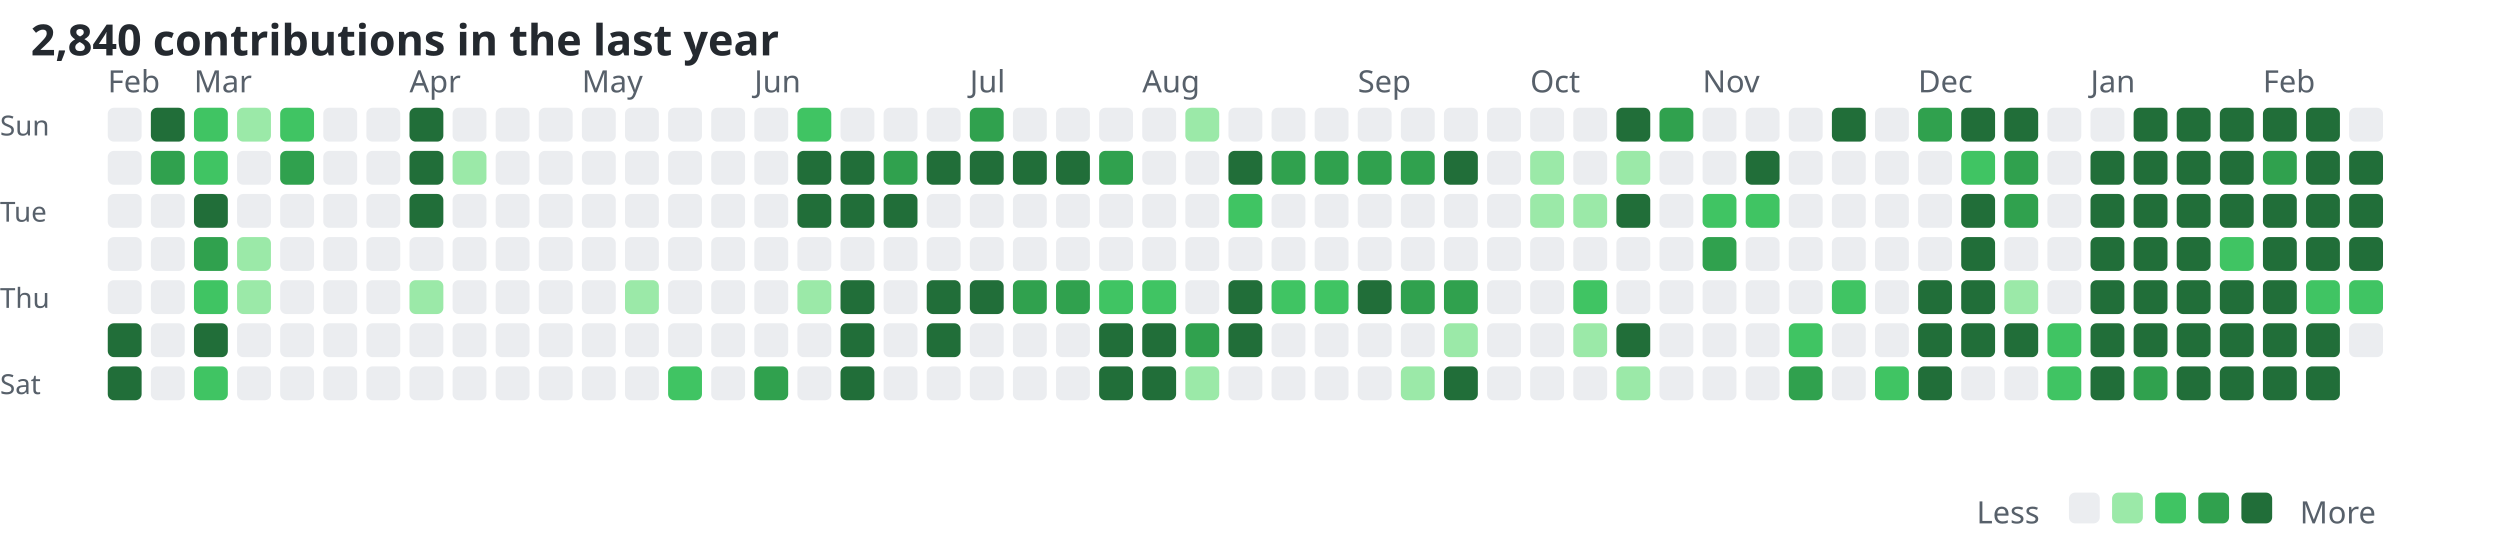
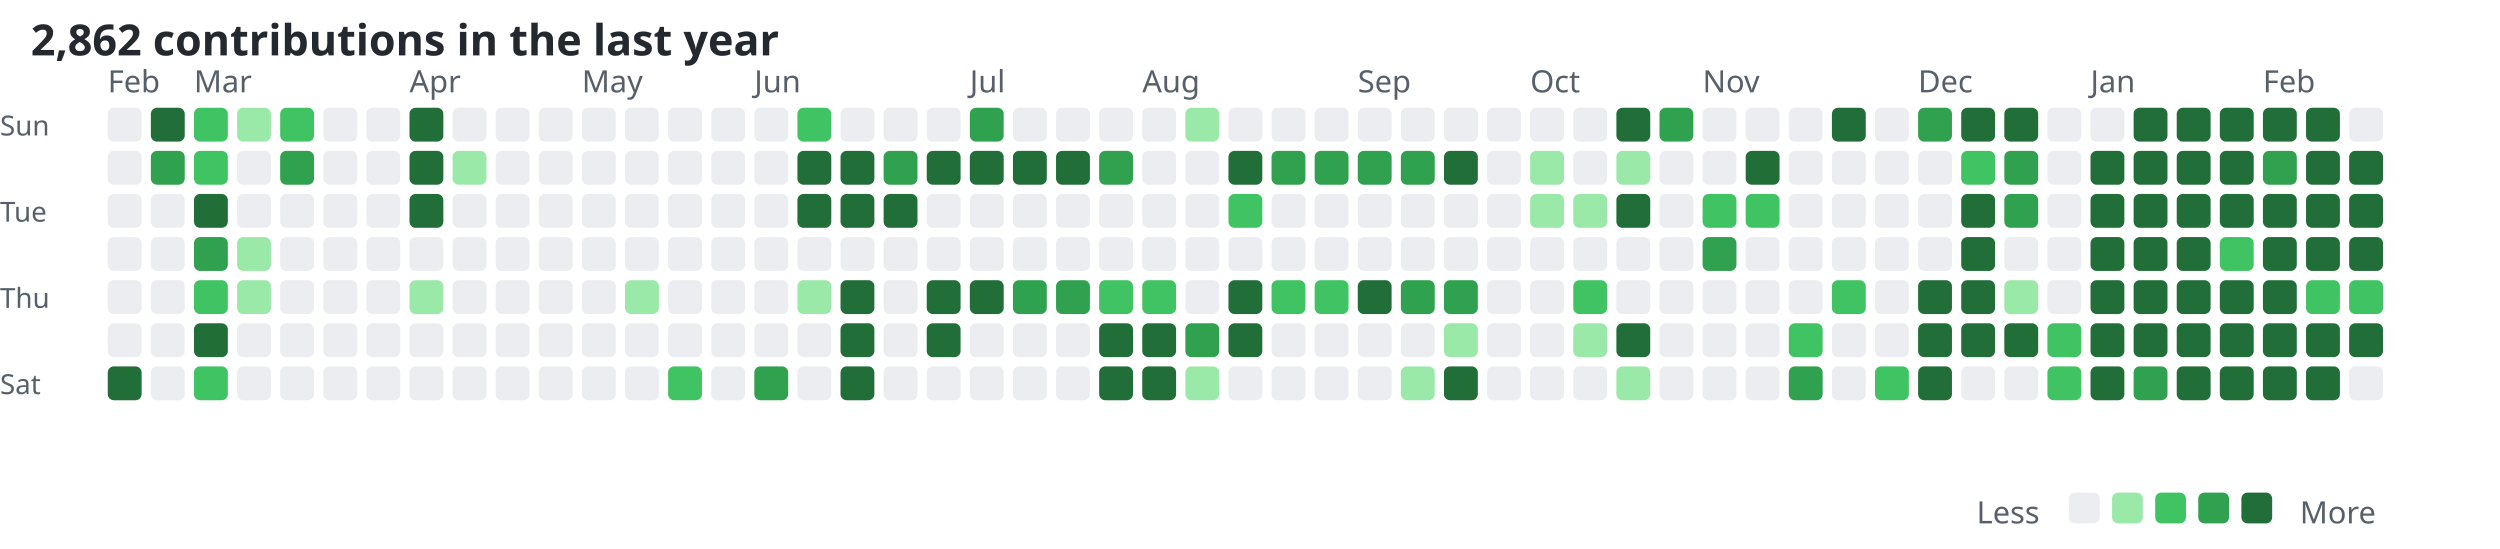
<svg xmlns="http://www.w3.org/2000/svg" width="812" height="178" viewBox="0 0 812 178">
  <style>
    .title { font: 600 14px 'Segoe UI', sans-serif; fill: #24292f; }
    .month { font: 400 10px 'Segoe UI', sans-serif; fill: #57606a; }
    .legend { font: 400 10px 'Segoe UI', sans-serif; fill: #57606a; }
    .day { font: 400 9px 'Segoe UI', sans-serif; fill: #57606a; }
  </style>
-   <text x="10" y="18" class="title">2,840 contributions in the last year</text>
+   <text x="10" y="18" class="title">2,862 contributions in the last year</text>
  <text x="35" y="30" class="month">Feb</text>
  <text x="63" y="30" class="month">Mar</text>
  <text x="133" y="30" class="month">Apr</text>
  <text x="189" y="30" class="month">May</text>
  <text x="245" y="30" class="month">Jun</text>
  <text x="315" y="30" class="month">Jul</text>
  <text x="371" y="30" class="month">Aug</text>
  <text x="441" y="30" class="month">Sep</text>
  <text x="497" y="30" class="month">Oct</text>
  <text x="553" y="30" class="month">Nov</text>
  <text x="623" y="30" class="month">Dec</text>
  <text x="679" y="30" class="month">Jan</text>
  <text x="735" y="30" class="month">Feb</text>
  <text x="0" y="44" class="day">Sun</text>
  <text x="0" y="72" class="day">Tue</text>
  <text x="0" y="100" class="day">Thu</text>
  <text x="0" y="128" class="day">Sat</text>
  <rect x="35" y="35" width="11" height="11" rx="2" ry="2" fill="#ebedf0" />
  <rect x="35" y="49" width="11" height="11" rx="2" ry="2" fill="#ebedf0" />
  <rect x="35" y="63" width="11" height="11" rx="2" ry="2" fill="#ebedf0" />
  <rect x="35" y="77" width="11" height="11" rx="2" ry="2" fill="#ebedf0" />
  <rect x="35" y="91" width="11" height="11" rx="2" ry="2" fill="#ebedf0" />
-   <rect x="35" y="105" width="11" height="11" rx="2" ry="2" fill="#216e39" />
+   <rect x="35" y="105" width="11" height="11" rx="2" ry="2" fill="#ebedf0" />
  <rect x="35" y="119" width="11" height="11" rx="2" ry="2" fill="#216e39" />
  <rect x="49" y="35" width="11" height="11" rx="2" ry="2" fill="#216e39" />
  <rect x="49" y="49" width="11" height="11" rx="2" ry="2" fill="#30a14e" />
  <rect x="49" y="63" width="11" height="11" rx="2" ry="2" fill="#ebedf0" />
  <rect x="49" y="77" width="11" height="11" rx="2" ry="2" fill="#ebedf0" />
  <rect x="49" y="91" width="11" height="11" rx="2" ry="2" fill="#ebedf0" />
  <rect x="49" y="105" width="11" height="11" rx="2" ry="2" fill="#ebedf0" />
  <rect x="49" y="119" width="11" height="11" rx="2" ry="2" fill="#ebedf0" />
  <rect x="63" y="35" width="11" height="11" rx="2" ry="2" fill="#40c463" />
  <rect x="63" y="49" width="11" height="11" rx="2" ry="2" fill="#40c463" />
  <rect x="63" y="63" width="11" height="11" rx="2" ry="2" fill="#216e39" />
  <rect x="63" y="77" width="11" height="11" rx="2" ry="2" fill="#30a14e" />
  <rect x="63" y="91" width="11" height="11" rx="2" ry="2" fill="#40c463" />
  <rect x="63" y="105" width="11" height="11" rx="2" ry="2" fill="#216e39" />
  <rect x="63" y="119" width="11" height="11" rx="2" ry="2" fill="#40c463" />
  <rect x="77" y="35" width="11" height="11" rx="2" ry="2" fill="#9be9a8" />
  <rect x="77" y="49" width="11" height="11" rx="2" ry="2" fill="#ebedf0" />
  <rect x="77" y="63" width="11" height="11" rx="2" ry="2" fill="#ebedf0" />
  <rect x="77" y="77" width="11" height="11" rx="2" ry="2" fill="#9be9a8" />
  <rect x="77" y="91" width="11" height="11" rx="2" ry="2" fill="#9be9a8" />
  <rect x="77" y="105" width="11" height="11" rx="2" ry="2" fill="#ebedf0" />
  <rect x="77" y="119" width="11" height="11" rx="2" ry="2" fill="#ebedf0" />
  <rect x="91" y="35" width="11" height="11" rx="2" ry="2" fill="#40c463" />
  <rect x="91" y="49" width="11" height="11" rx="2" ry="2" fill="#30a14e" />
  <rect x="91" y="63" width="11" height="11" rx="2" ry="2" fill="#ebedf0" />
  <rect x="91" y="77" width="11" height="11" rx="2" ry="2" fill="#ebedf0" />
  <rect x="91" y="91" width="11" height="11" rx="2" ry="2" fill="#ebedf0" />
  <rect x="91" y="105" width="11" height="11" rx="2" ry="2" fill="#ebedf0" />
  <rect x="91" y="119" width="11" height="11" rx="2" ry="2" fill="#ebedf0" />
  <rect x="105" y="35" width="11" height="11" rx="2" ry="2" fill="#ebedf0" />
  <rect x="105" y="49" width="11" height="11" rx="2" ry="2" fill="#ebedf0" />
  <rect x="105" y="63" width="11" height="11" rx="2" ry="2" fill="#ebedf0" />
  <rect x="105" y="77" width="11" height="11" rx="2" ry="2" fill="#ebedf0" />
  <rect x="105" y="91" width="11" height="11" rx="2" ry="2" fill="#ebedf0" />
  <rect x="105" y="105" width="11" height="11" rx="2" ry="2" fill="#ebedf0" />
  <rect x="105" y="119" width="11" height="11" rx="2" ry="2" fill="#ebedf0" />
  <rect x="119" y="35" width="11" height="11" rx="2" ry="2" fill="#ebedf0" />
  <rect x="119" y="49" width="11" height="11" rx="2" ry="2" fill="#ebedf0" />
  <rect x="119" y="63" width="11" height="11" rx="2" ry="2" fill="#ebedf0" />
  <rect x="119" y="77" width="11" height="11" rx="2" ry="2" fill="#ebedf0" />
  <rect x="119" y="91" width="11" height="11" rx="2" ry="2" fill="#ebedf0" />
  <rect x="119" y="105" width="11" height="11" rx="2" ry="2" fill="#ebedf0" />
  <rect x="119" y="119" width="11" height="11" rx="2" ry="2" fill="#ebedf0" />
  <rect x="133" y="35" width="11" height="11" rx="2" ry="2" fill="#216e39" />
  <rect x="133" y="49" width="11" height="11" rx="2" ry="2" fill="#216e39" />
  <rect x="133" y="63" width="11" height="11" rx="2" ry="2" fill="#216e39" />
  <rect x="133" y="77" width="11" height="11" rx="2" ry="2" fill="#ebedf0" />
  <rect x="133" y="91" width="11" height="11" rx="2" ry="2" fill="#9be9a8" />
  <rect x="133" y="105" width="11" height="11" rx="2" ry="2" fill="#ebedf0" />
  <rect x="133" y="119" width="11" height="11" rx="2" ry="2" fill="#ebedf0" />
  <rect x="147" y="35" width="11" height="11" rx="2" ry="2" fill="#ebedf0" />
  <rect x="147" y="49" width="11" height="11" rx="2" ry="2" fill="#9be9a8" />
  <rect x="147" y="63" width="11" height="11" rx="2" ry="2" fill="#ebedf0" />
  <rect x="147" y="77" width="11" height="11" rx="2" ry="2" fill="#ebedf0" />
  <rect x="147" y="91" width="11" height="11" rx="2" ry="2" fill="#ebedf0" />
  <rect x="147" y="105" width="11" height="11" rx="2" ry="2" fill="#ebedf0" />
  <rect x="147" y="119" width="11" height="11" rx="2" ry="2" fill="#ebedf0" />
  <rect x="161" y="35" width="11" height="11" rx="2" ry="2" fill="#ebedf0" />
  <rect x="161" y="49" width="11" height="11" rx="2" ry="2" fill="#ebedf0" />
  <rect x="161" y="63" width="11" height="11" rx="2" ry="2" fill="#ebedf0" />
  <rect x="161" y="77" width="11" height="11" rx="2" ry="2" fill="#ebedf0" />
  <rect x="161" y="91" width="11" height="11" rx="2" ry="2" fill="#ebedf0" />
  <rect x="161" y="105" width="11" height="11" rx="2" ry="2" fill="#ebedf0" />
  <rect x="161" y="119" width="11" height="11" rx="2" ry="2" fill="#ebedf0" />
  <rect x="175" y="35" width="11" height="11" rx="2" ry="2" fill="#ebedf0" />
  <rect x="175" y="49" width="11" height="11" rx="2" ry="2" fill="#ebedf0" />
  <rect x="175" y="63" width="11" height="11" rx="2" ry="2" fill="#ebedf0" />
  <rect x="175" y="77" width="11" height="11" rx="2" ry="2" fill="#ebedf0" />
  <rect x="175" y="91" width="11" height="11" rx="2" ry="2" fill="#ebedf0" />
  <rect x="175" y="105" width="11" height="11" rx="2" ry="2" fill="#ebedf0" />
  <rect x="175" y="119" width="11" height="11" rx="2" ry="2" fill="#ebedf0" />
  <rect x="189" y="35" width="11" height="11" rx="2" ry="2" fill="#ebedf0" />
  <rect x="189" y="49" width="11" height="11" rx="2" ry="2" fill="#ebedf0" />
  <rect x="189" y="63" width="11" height="11" rx="2" ry="2" fill="#ebedf0" />
  <rect x="189" y="77" width="11" height="11" rx="2" ry="2" fill="#ebedf0" />
  <rect x="189" y="91" width="11" height="11" rx="2" ry="2" fill="#ebedf0" />
  <rect x="189" y="105" width="11" height="11" rx="2" ry="2" fill="#ebedf0" />
  <rect x="189" y="119" width="11" height="11" rx="2" ry="2" fill="#ebedf0" />
  <rect x="203" y="35" width="11" height="11" rx="2" ry="2" fill="#ebedf0" />
  <rect x="203" y="49" width="11" height="11" rx="2" ry="2" fill="#ebedf0" />
  <rect x="203" y="63" width="11" height="11" rx="2" ry="2" fill="#ebedf0" />
  <rect x="203" y="77" width="11" height="11" rx="2" ry="2" fill="#ebedf0" />
  <rect x="203" y="91" width="11" height="11" rx="2" ry="2" fill="#9be9a8" />
  <rect x="203" y="105" width="11" height="11" rx="2" ry="2" fill="#ebedf0" />
  <rect x="203" y="119" width="11" height="11" rx="2" ry="2" fill="#ebedf0" />
  <rect x="217" y="35" width="11" height="11" rx="2" ry="2" fill="#ebedf0" />
  <rect x="217" y="49" width="11" height="11" rx="2" ry="2" fill="#ebedf0" />
  <rect x="217" y="63" width="11" height="11" rx="2" ry="2" fill="#ebedf0" />
  <rect x="217" y="77" width="11" height="11" rx="2" ry="2" fill="#ebedf0" />
  <rect x="217" y="91" width="11" height="11" rx="2" ry="2" fill="#ebedf0" />
  <rect x="217" y="105" width="11" height="11" rx="2" ry="2" fill="#ebedf0" />
  <rect x="217" y="119" width="11" height="11" rx="2" ry="2" fill="#40c463" />
  <rect x="231" y="35" width="11" height="11" rx="2" ry="2" fill="#ebedf0" />
  <rect x="231" y="49" width="11" height="11" rx="2" ry="2" fill="#ebedf0" />
  <rect x="231" y="63" width="11" height="11" rx="2" ry="2" fill="#ebedf0" />
  <rect x="231" y="77" width="11" height="11" rx="2" ry="2" fill="#ebedf0" />
  <rect x="231" y="91" width="11" height="11" rx="2" ry="2" fill="#ebedf0" />
  <rect x="231" y="105" width="11" height="11" rx="2" ry="2" fill="#ebedf0" />
  <rect x="231" y="119" width="11" height="11" rx="2" ry="2" fill="#ebedf0" />
  <rect x="245" y="35" width="11" height="11" rx="2" ry="2" fill="#ebedf0" />
  <rect x="245" y="49" width="11" height="11" rx="2" ry="2" fill="#ebedf0" />
  <rect x="245" y="63" width="11" height="11" rx="2" ry="2" fill="#ebedf0" />
  <rect x="245" y="77" width="11" height="11" rx="2" ry="2" fill="#ebedf0" />
  <rect x="245" y="91" width="11" height="11" rx="2" ry="2" fill="#ebedf0" />
  <rect x="245" y="105" width="11" height="11" rx="2" ry="2" fill="#ebedf0" />
  <rect x="245" y="119" width="11" height="11" rx="2" ry="2" fill="#30a14e" />
  <rect x="259" y="35" width="11" height="11" rx="2" ry="2" fill="#40c463" />
  <rect x="259" y="49" width="11" height="11" rx="2" ry="2" fill="#216e39" />
  <rect x="259" y="63" width="11" height="11" rx="2" ry="2" fill="#216e39" />
  <rect x="259" y="77" width="11" height="11" rx="2" ry="2" fill="#ebedf0" />
  <rect x="259" y="91" width="11" height="11" rx="2" ry="2" fill="#9be9a8" />
  <rect x="259" y="105" width="11" height="11" rx="2" ry="2" fill="#ebedf0" />
  <rect x="259" y="119" width="11" height="11" rx="2" ry="2" fill="#ebedf0" />
  <rect x="273" y="35" width="11" height="11" rx="2" ry="2" fill="#ebedf0" />
  <rect x="273" y="49" width="11" height="11" rx="2" ry="2" fill="#216e39" />
  <rect x="273" y="63" width="11" height="11" rx="2" ry="2" fill="#216e39" />
  <rect x="273" y="77" width="11" height="11" rx="2" ry="2" fill="#ebedf0" />
  <rect x="273" y="91" width="11" height="11" rx="2" ry="2" fill="#216e39" />
  <rect x="273" y="105" width="11" height="11" rx="2" ry="2" fill="#216e39" />
  <rect x="273" y="119" width="11" height="11" rx="2" ry="2" fill="#216e39" />
  <rect x="287" y="35" width="11" height="11" rx="2" ry="2" fill="#ebedf0" />
  <rect x="287" y="49" width="11" height="11" rx="2" ry="2" fill="#30a14e" />
  <rect x="287" y="63" width="11" height="11" rx="2" ry="2" fill="#216e39" />
  <rect x="287" y="77" width="11" height="11" rx="2" ry="2" fill="#ebedf0" />
  <rect x="287" y="91" width="11" height="11" rx="2" ry="2" fill="#ebedf0" />
  <rect x="287" y="105" width="11" height="11" rx="2" ry="2" fill="#ebedf0" />
  <rect x="287" y="119" width="11" height="11" rx="2" ry="2" fill="#ebedf0" />
  <rect x="301" y="35" width="11" height="11" rx="2" ry="2" fill="#ebedf0" />
  <rect x="301" y="49" width="11" height="11" rx="2" ry="2" fill="#216e39" />
  <rect x="301" y="63" width="11" height="11" rx="2" ry="2" fill="#ebedf0" />
  <rect x="301" y="77" width="11" height="11" rx="2" ry="2" fill="#ebedf0" />
  <rect x="301" y="91" width="11" height="11" rx="2" ry="2" fill="#216e39" />
  <rect x="301" y="105" width="11" height="11" rx="2" ry="2" fill="#216e39" />
  <rect x="301" y="119" width="11" height="11" rx="2" ry="2" fill="#ebedf0" />
  <rect x="315" y="35" width="11" height="11" rx="2" ry="2" fill="#30a14e" />
  <rect x="315" y="49" width="11" height="11" rx="2" ry="2" fill="#216e39" />
  <rect x="315" y="63" width="11" height="11" rx="2" ry="2" fill="#ebedf0" />
  <rect x="315" y="77" width="11" height="11" rx="2" ry="2" fill="#ebedf0" />
  <rect x="315" y="91" width="11" height="11" rx="2" ry="2" fill="#216e39" />
  <rect x="315" y="105" width="11" height="11" rx="2" ry="2" fill="#ebedf0" />
  <rect x="315" y="119" width="11" height="11" rx="2" ry="2" fill="#ebedf0" />
  <rect x="329" y="35" width="11" height="11" rx="2" ry="2" fill="#ebedf0" />
  <rect x="329" y="49" width="11" height="11" rx="2" ry="2" fill="#216e39" />
  <rect x="329" y="63" width="11" height="11" rx="2" ry="2" fill="#ebedf0" />
  <rect x="329" y="77" width="11" height="11" rx="2" ry="2" fill="#ebedf0" />
  <rect x="329" y="91" width="11" height="11" rx="2" ry="2" fill="#30a14e" />
  <rect x="329" y="105" width="11" height="11" rx="2" ry="2" fill="#ebedf0" />
  <rect x="329" y="119" width="11" height="11" rx="2" ry="2" fill="#ebedf0" />
  <rect x="343" y="35" width="11" height="11" rx="2" ry="2" fill="#ebedf0" />
  <rect x="343" y="49" width="11" height="11" rx="2" ry="2" fill="#216e39" />
  <rect x="343" y="63" width="11" height="11" rx="2" ry="2" fill="#ebedf0" />
  <rect x="343" y="77" width="11" height="11" rx="2" ry="2" fill="#ebedf0" />
  <rect x="343" y="91" width="11" height="11" rx="2" ry="2" fill="#30a14e" />
  <rect x="343" y="105" width="11" height="11" rx="2" ry="2" fill="#ebedf0" />
  <rect x="343" y="119" width="11" height="11" rx="2" ry="2" fill="#ebedf0" />
  <rect x="357" y="35" width="11" height="11" rx="2" ry="2" fill="#ebedf0" />
  <rect x="357" y="49" width="11" height="11" rx="2" ry="2" fill="#30a14e" />
  <rect x="357" y="63" width="11" height="11" rx="2" ry="2" fill="#ebedf0" />
  <rect x="357" y="77" width="11" height="11" rx="2" ry="2" fill="#ebedf0" />
  <rect x="357" y="91" width="11" height="11" rx="2" ry="2" fill="#40c463" />
  <rect x="357" y="105" width="11" height="11" rx="2" ry="2" fill="#216e39" />
  <rect x="357" y="119" width="11" height="11" rx="2" ry="2" fill="#216e39" />
  <rect x="371" y="35" width="11" height="11" rx="2" ry="2" fill="#ebedf0" />
  <rect x="371" y="49" width="11" height="11" rx="2" ry="2" fill="#ebedf0" />
  <rect x="371" y="63" width="11" height="11" rx="2" ry="2" fill="#ebedf0" />
  <rect x="371" y="77" width="11" height="11" rx="2" ry="2" fill="#ebedf0" />
  <rect x="371" y="91" width="11" height="11" rx="2" ry="2" fill="#40c463" />
  <rect x="371" y="105" width="11" height="11" rx="2" ry="2" fill="#216e39" />
  <rect x="371" y="119" width="11" height="11" rx="2" ry="2" fill="#216e39" />
  <rect x="385" y="35" width="11" height="11" rx="2" ry="2" fill="#9be9a8" />
  <rect x="385" y="49" width="11" height="11" rx="2" ry="2" fill="#ebedf0" />
  <rect x="385" y="63" width="11" height="11" rx="2" ry="2" fill="#ebedf0" />
  <rect x="385" y="77" width="11" height="11" rx="2" ry="2" fill="#ebedf0" />
  <rect x="385" y="91" width="11" height="11" rx="2" ry="2" fill="#ebedf0" />
  <rect x="385" y="105" width="11" height="11" rx="2" ry="2" fill="#30a14e" />
  <rect x="385" y="119" width="11" height="11" rx="2" ry="2" fill="#9be9a8" />
  <rect x="399" y="35" width="11" height="11" rx="2" ry="2" fill="#ebedf0" />
  <rect x="399" y="49" width="11" height="11" rx="2" ry="2" fill="#216e39" />
  <rect x="399" y="63" width="11" height="11" rx="2" ry="2" fill="#40c463" />
  <rect x="399" y="77" width="11" height="11" rx="2" ry="2" fill="#ebedf0" />
  <rect x="399" y="91" width="11" height="11" rx="2" ry="2" fill="#216e39" />
  <rect x="399" y="105" width="11" height="11" rx="2" ry="2" fill="#216e39" />
  <rect x="399" y="119" width="11" height="11" rx="2" ry="2" fill="#ebedf0" />
  <rect x="413" y="35" width="11" height="11" rx="2" ry="2" fill="#ebedf0" />
  <rect x="413" y="49" width="11" height="11" rx="2" ry="2" fill="#30a14e" />
  <rect x="413" y="63" width="11" height="11" rx="2" ry="2" fill="#ebedf0" />
  <rect x="413" y="77" width="11" height="11" rx="2" ry="2" fill="#ebedf0" />
  <rect x="413" y="91" width="11" height="11" rx="2" ry="2" fill="#40c463" />
  <rect x="413" y="105" width="11" height="11" rx="2" ry="2" fill="#ebedf0" />
  <rect x="413" y="119" width="11" height="11" rx="2" ry="2" fill="#ebedf0" />
  <rect x="427" y="35" width="11" height="11" rx="2" ry="2" fill="#ebedf0" />
  <rect x="427" y="49" width="11" height="11" rx="2" ry="2" fill="#30a14e" />
  <rect x="427" y="63" width="11" height="11" rx="2" ry="2" fill="#ebedf0" />
  <rect x="427" y="77" width="11" height="11" rx="2" ry="2" fill="#ebedf0" />
  <rect x="427" y="91" width="11" height="11" rx="2" ry="2" fill="#40c463" />
  <rect x="427" y="105" width="11" height="11" rx="2" ry="2" fill="#ebedf0" />
  <rect x="427" y="119" width="11" height="11" rx="2" ry="2" fill="#ebedf0" />
  <rect x="441" y="35" width="11" height="11" rx="2" ry="2" fill="#ebedf0" />
  <rect x="441" y="49" width="11" height="11" rx="2" ry="2" fill="#30a14e" />
  <rect x="441" y="63" width="11" height="11" rx="2" ry="2" fill="#ebedf0" />
  <rect x="441" y="77" width="11" height="11" rx="2" ry="2" fill="#ebedf0" />
  <rect x="441" y="91" width="11" height="11" rx="2" ry="2" fill="#216e39" />
  <rect x="441" y="105" width="11" height="11" rx="2" ry="2" fill="#ebedf0" />
  <rect x="441" y="119" width="11" height="11" rx="2" ry="2" fill="#ebedf0" />
  <rect x="455" y="35" width="11" height="11" rx="2" ry="2" fill="#ebedf0" />
  <rect x="455" y="49" width="11" height="11" rx="2" ry="2" fill="#30a14e" />
  <rect x="455" y="63" width="11" height="11" rx="2" ry="2" fill="#ebedf0" />
  <rect x="455" y="77" width="11" height="11" rx="2" ry="2" fill="#ebedf0" />
  <rect x="455" y="91" width="11" height="11" rx="2" ry="2" fill="#30a14e" />
  <rect x="455" y="105" width="11" height="11" rx="2" ry="2" fill="#ebedf0" />
  <rect x="455" y="119" width="11" height="11" rx="2" ry="2" fill="#9be9a8" />
  <rect x="469" y="35" width="11" height="11" rx="2" ry="2" fill="#ebedf0" />
  <rect x="469" y="49" width="11" height="11" rx="2" ry="2" fill="#216e39" />
  <rect x="469" y="63" width="11" height="11" rx="2" ry="2" fill="#ebedf0" />
  <rect x="469" y="77" width="11" height="11" rx="2" ry="2" fill="#ebedf0" />
  <rect x="469" y="91" width="11" height="11" rx="2" ry="2" fill="#30a14e" />
  <rect x="469" y="105" width="11" height="11" rx="2" ry="2" fill="#9be9a8" />
  <rect x="469" y="119" width="11" height="11" rx="2" ry="2" fill="#216e39" />
  <rect x="483" y="35" width="11" height="11" rx="2" ry="2" fill="#ebedf0" />
  <rect x="483" y="49" width="11" height="11" rx="2" ry="2" fill="#ebedf0" />
  <rect x="483" y="63" width="11" height="11" rx="2" ry="2" fill="#ebedf0" />
  <rect x="483" y="77" width="11" height="11" rx="2" ry="2" fill="#ebedf0" />
  <rect x="483" y="91" width="11" height="11" rx="2" ry="2" fill="#ebedf0" />
  <rect x="483" y="105" width="11" height="11" rx="2" ry="2" fill="#ebedf0" />
  <rect x="483" y="119" width="11" height="11" rx="2" ry="2" fill="#ebedf0" />
  <rect x="497" y="35" width="11" height="11" rx="2" ry="2" fill="#ebedf0" />
  <rect x="497" y="49" width="11" height="11" rx="2" ry="2" fill="#9be9a8" />
  <rect x="497" y="63" width="11" height="11" rx="2" ry="2" fill="#9be9a8" />
  <rect x="497" y="77" width="11" height="11" rx="2" ry="2" fill="#ebedf0" />
  <rect x="497" y="91" width="11" height="11" rx="2" ry="2" fill="#ebedf0" />
  <rect x="497" y="105" width="11" height="11" rx="2" ry="2" fill="#ebedf0" />
  <rect x="497" y="119" width="11" height="11" rx="2" ry="2" fill="#ebedf0" />
  <rect x="511" y="35" width="11" height="11" rx="2" ry="2" fill="#ebedf0" />
  <rect x="511" y="49" width="11" height="11" rx="2" ry="2" fill="#ebedf0" />
  <rect x="511" y="63" width="11" height="11" rx="2" ry="2" fill="#9be9a8" />
  <rect x="511" y="77" width="11" height="11" rx="2" ry="2" fill="#ebedf0" />
  <rect x="511" y="91" width="11" height="11" rx="2" ry="2" fill="#40c463" />
  <rect x="511" y="105" width="11" height="11" rx="2" ry="2" fill="#9be9a8" />
  <rect x="511" y="119" width="11" height="11" rx="2" ry="2" fill="#ebedf0" />
  <rect x="525" y="35" width="11" height="11" rx="2" ry="2" fill="#216e39" />
  <rect x="525" y="49" width="11" height="11" rx="2" ry="2" fill="#9be9a8" />
  <rect x="525" y="63" width="11" height="11" rx="2" ry="2" fill="#216e39" />
  <rect x="525" y="77" width="11" height="11" rx="2" ry="2" fill="#ebedf0" />
  <rect x="525" y="91" width="11" height="11" rx="2" ry="2" fill="#ebedf0" />
  <rect x="525" y="105" width="11" height="11" rx="2" ry="2" fill="#216e39" />
  <rect x="525" y="119" width="11" height="11" rx="2" ry="2" fill="#9be9a8" />
  <rect x="539" y="35" width="11" height="11" rx="2" ry="2" fill="#30a14e" />
  <rect x="539" y="49" width="11" height="11" rx="2" ry="2" fill="#ebedf0" />
  <rect x="539" y="63" width="11" height="11" rx="2" ry="2" fill="#ebedf0" />
  <rect x="539" y="77" width="11" height="11" rx="2" ry="2" fill="#ebedf0" />
  <rect x="539" y="91" width="11" height="11" rx="2" ry="2" fill="#ebedf0" />
  <rect x="539" y="105" width="11" height="11" rx="2" ry="2" fill="#ebedf0" />
  <rect x="539" y="119" width="11" height="11" rx="2" ry="2" fill="#ebedf0" />
  <rect x="553" y="35" width="11" height="11" rx="2" ry="2" fill="#ebedf0" />
  <rect x="553" y="49" width="11" height="11" rx="2" ry="2" fill="#ebedf0" />
  <rect x="553" y="63" width="11" height="11" rx="2" ry="2" fill="#40c463" />
  <rect x="553" y="77" width="11" height="11" rx="2" ry="2" fill="#30a14e" />
  <rect x="553" y="91" width="11" height="11" rx="2" ry="2" fill="#ebedf0" />
  <rect x="553" y="105" width="11" height="11" rx="2" ry="2" fill="#ebedf0" />
  <rect x="553" y="119" width="11" height="11" rx="2" ry="2" fill="#ebedf0" />
  <rect x="567" y="35" width="11" height="11" rx="2" ry="2" fill="#ebedf0" />
  <rect x="567" y="49" width="11" height="11" rx="2" ry="2" fill="#216e39" />
  <rect x="567" y="63" width="11" height="11" rx="2" ry="2" fill="#40c463" />
  <rect x="567" y="77" width="11" height="11" rx="2" ry="2" fill="#ebedf0" />
  <rect x="567" y="91" width="11" height="11" rx="2" ry="2" fill="#ebedf0" />
  <rect x="567" y="105" width="11" height="11" rx="2" ry="2" fill="#ebedf0" />
  <rect x="567" y="119" width="11" height="11" rx="2" ry="2" fill="#ebedf0" />
  <rect x="581" y="35" width="11" height="11" rx="2" ry="2" fill="#ebedf0" />
  <rect x="581" y="49" width="11" height="11" rx="2" ry="2" fill="#ebedf0" />
  <rect x="581" y="63" width="11" height="11" rx="2" ry="2" fill="#ebedf0" />
  <rect x="581" y="77" width="11" height="11" rx="2" ry="2" fill="#ebedf0" />
  <rect x="581" y="91" width="11" height="11" rx="2" ry="2" fill="#ebedf0" />
  <rect x="581" y="105" width="11" height="11" rx="2" ry="2" fill="#40c463" />
  <rect x="581" y="119" width="11" height="11" rx="2" ry="2" fill="#30a14e" />
  <rect x="595" y="35" width="11" height="11" rx="2" ry="2" fill="#216e39" />
  <rect x="595" y="49" width="11" height="11" rx="2" ry="2" fill="#ebedf0" />
  <rect x="595" y="63" width="11" height="11" rx="2" ry="2" fill="#ebedf0" />
  <rect x="595" y="77" width="11" height="11" rx="2" ry="2" fill="#ebedf0" />
  <rect x="595" y="91" width="11" height="11" rx="2" ry="2" fill="#40c463" />
  <rect x="595" y="105" width="11" height="11" rx="2" ry="2" fill="#ebedf0" />
  <rect x="595" y="119" width="11" height="11" rx="2" ry="2" fill="#ebedf0" />
  <rect x="609" y="35" width="11" height="11" rx="2" ry="2" fill="#ebedf0" />
  <rect x="609" y="49" width="11" height="11" rx="2" ry="2" fill="#ebedf0" />
  <rect x="609" y="63" width="11" height="11" rx="2" ry="2" fill="#ebedf0" />
  <rect x="609" y="77" width="11" height="11" rx="2" ry="2" fill="#ebedf0" />
  <rect x="609" y="91" width="11" height="11" rx="2" ry="2" fill="#ebedf0" />
  <rect x="609" y="105" width="11" height="11" rx="2" ry="2" fill="#ebedf0" />
  <rect x="609" y="119" width="11" height="11" rx="2" ry="2" fill="#40c463" />
  <rect x="623" y="35" width="11" height="11" rx="2" ry="2" fill="#30a14e" />
  <rect x="623" y="49" width="11" height="11" rx="2" ry="2" fill="#ebedf0" />
  <rect x="623" y="63" width="11" height="11" rx="2" ry="2" fill="#ebedf0" />
  <rect x="623" y="77" width="11" height="11" rx="2" ry="2" fill="#ebedf0" />
  <rect x="623" y="91" width="11" height="11" rx="2" ry="2" fill="#216e39" />
  <rect x="623" y="105" width="11" height="11" rx="2" ry="2" fill="#216e39" />
  <rect x="623" y="119" width="11" height="11" rx="2" ry="2" fill="#216e39" />
  <rect x="637" y="35" width="11" height="11" rx="2" ry="2" fill="#216e39" />
  <rect x="637" y="49" width="11" height="11" rx="2" ry="2" fill="#40c463" />
  <rect x="637" y="63" width="11" height="11" rx="2" ry="2" fill="#216e39" />
  <rect x="637" y="77" width="11" height="11" rx="2" ry="2" fill="#216e39" />
  <rect x="637" y="91" width="11" height="11" rx="2" ry="2" fill="#216e39" />
  <rect x="637" y="105" width="11" height="11" rx="2" ry="2" fill="#216e39" />
  <rect x="637" y="119" width="11" height="11" rx="2" ry="2" fill="#ebedf0" />
  <rect x="651" y="35" width="11" height="11" rx="2" ry="2" fill="#216e39" />
  <rect x="651" y="49" width="11" height="11" rx="2" ry="2" fill="#30a14e" />
  <rect x="651" y="63" width="11" height="11" rx="2" ry="2" fill="#30a14e" />
  <rect x="651" y="77" width="11" height="11" rx="2" ry="2" fill="#ebedf0" />
  <rect x="651" y="91" width="11" height="11" rx="2" ry="2" fill="#9be9a8" />
  <rect x="651" y="105" width="11" height="11" rx="2" ry="2" fill="#216e39" />
  <rect x="651" y="119" width="11" height="11" rx="2" ry="2" fill="#ebedf0" />
  <rect x="665" y="35" width="11" height="11" rx="2" ry="2" fill="#ebedf0" />
  <rect x="665" y="49" width="11" height="11" rx="2" ry="2" fill="#ebedf0" />
  <rect x="665" y="63" width="11" height="11" rx="2" ry="2" fill="#ebedf0" />
  <rect x="665" y="77" width="11" height="11" rx="2" ry="2" fill="#ebedf0" />
  <rect x="665" y="91" width="11" height="11" rx="2" ry="2" fill="#ebedf0" />
  <rect x="665" y="105" width="11" height="11" rx="2" ry="2" fill="#40c463" />
  <rect x="665" y="119" width="11" height="11" rx="2" ry="2" fill="#40c463" />
  <rect x="679" y="35" width="11" height="11" rx="2" ry="2" fill="#ebedf0" />
  <rect x="679" y="49" width="11" height="11" rx="2" ry="2" fill="#216e39" />
  <rect x="679" y="63" width="11" height="11" rx="2" ry="2" fill="#216e39" />
  <rect x="679" y="77" width="11" height="11" rx="2" ry="2" fill="#216e39" />
  <rect x="679" y="91" width="11" height="11" rx="2" ry="2" fill="#216e39" />
  <rect x="679" y="105" width="11" height="11" rx="2" ry="2" fill="#216e39" />
  <rect x="679" y="119" width="11" height="11" rx="2" ry="2" fill="#216e39" />
  <rect x="693" y="35" width="11" height="11" rx="2" ry="2" fill="#216e39" />
  <rect x="693" y="49" width="11" height="11" rx="2" ry="2" fill="#216e39" />
  <rect x="693" y="63" width="11" height="11" rx="2" ry="2" fill="#216e39" />
  <rect x="693" y="77" width="11" height="11" rx="2" ry="2" fill="#216e39" />
  <rect x="693" y="91" width="11" height="11" rx="2" ry="2" fill="#216e39" />
  <rect x="693" y="105" width="11" height="11" rx="2" ry="2" fill="#216e39" />
  <rect x="693" y="119" width="11" height="11" rx="2" ry="2" fill="#30a14e" />
  <rect x="707" y="35" width="11" height="11" rx="2" ry="2" fill="#216e39" />
  <rect x="707" y="49" width="11" height="11" rx="2" ry="2" fill="#216e39" />
  <rect x="707" y="63" width="11" height="11" rx="2" ry="2" fill="#216e39" />
  <rect x="707" y="77" width="11" height="11" rx="2" ry="2" fill="#216e39" />
  <rect x="707" y="91" width="11" height="11" rx="2" ry="2" fill="#216e39" />
  <rect x="707" y="105" width="11" height="11" rx="2" ry="2" fill="#216e39" />
  <rect x="707" y="119" width="11" height="11" rx="2" ry="2" fill="#216e39" />
  <rect x="721" y="35" width="11" height="11" rx="2" ry="2" fill="#216e39" />
  <rect x="721" y="49" width="11" height="11" rx="2" ry="2" fill="#216e39" />
  <rect x="721" y="63" width="11" height="11" rx="2" ry="2" fill="#216e39" />
  <rect x="721" y="77" width="11" height="11" rx="2" ry="2" fill="#40c463" />
  <rect x="721" y="91" width="11" height="11" rx="2" ry="2" fill="#216e39" />
  <rect x="721" y="105" width="11" height="11" rx="2" ry="2" fill="#216e39" />
  <rect x="721" y="119" width="11" height="11" rx="2" ry="2" fill="#216e39" />
  <rect x="735" y="35" width="11" height="11" rx="2" ry="2" fill="#216e39" />
  <rect x="735" y="49" width="11" height="11" rx="2" ry="2" fill="#30a14e" />
  <rect x="735" y="63" width="11" height="11" rx="2" ry="2" fill="#216e39" />
  <rect x="735" y="77" width="11" height="11" rx="2" ry="2" fill="#216e39" />
  <rect x="735" y="91" width="11" height="11" rx="2" ry="2" fill="#216e39" />
  <rect x="735" y="105" width="11" height="11" rx="2" ry="2" fill="#216e39" />
  <rect x="735" y="119" width="11" height="11" rx="2" ry="2" fill="#216e39" />
  <rect x="749" y="35" width="11" height="11" rx="2" ry="2" fill="#216e39" />
  <rect x="749" y="49" width="11" height="11" rx="2" ry="2" fill="#216e39" />
  <rect x="749" y="63" width="11" height="11" rx="2" ry="2" fill="#216e39" />
  <rect x="749" y="77" width="11" height="11" rx="2" ry="2" fill="#216e39" />
  <rect x="749" y="91" width="11" height="11" rx="2" ry="2" fill="#40c463" />
  <rect x="749" y="105" width="11" height="11" rx="2" ry="2" fill="#216e39" />
  <rect x="749" y="119" width="11" height="11" rx="2" ry="2" fill="#216e39" />
  <rect x="763" y="35" width="11" height="11" rx="2" ry="2" fill="#ebedf0" />
  <rect x="763" y="49" width="11" height="11" rx="2" ry="2" fill="#216e39" />
  <rect x="763" y="63" width="11" height="11" rx="2" ry="2" fill="#216e39" />
  <rect x="763" y="77" width="11" height="11" rx="2" ry="2" fill="#216e39" />
  <rect x="763" y="91" width="11" height="11" rx="2" ry="2" fill="#40c463" />
-   <rect x="763" y="105" width="11" height="11" rx="2" ry="2" fill="#ebedf0" />
+   <rect x="763" y="105" width="11" height="11" rx="2" ry="2" fill="#216e39" />
+   <rect x="763" y="119" width="11" height="11" rx="2" ry="2" fill="#ebedf0" />
  <text x="642" y="170" class="legend">Less</text>
  <rect x="672" y="160" width="10" height="10" rx="2" fill="#ebedf0" />
  <rect x="686" y="160" width="10" height="10" rx="2" fill="#9be9a8" />
  <rect x="700" y="160" width="10" height="10" rx="2" fill="#40c463" />
  <rect x="714" y="160" width="10" height="10" rx="2" fill="#30a14e" />
  <rect x="728" y="160" width="10" height="10" rx="2" fill="#216e39" />
  <text x="747" y="170" class="legend">More</text>
</svg>
